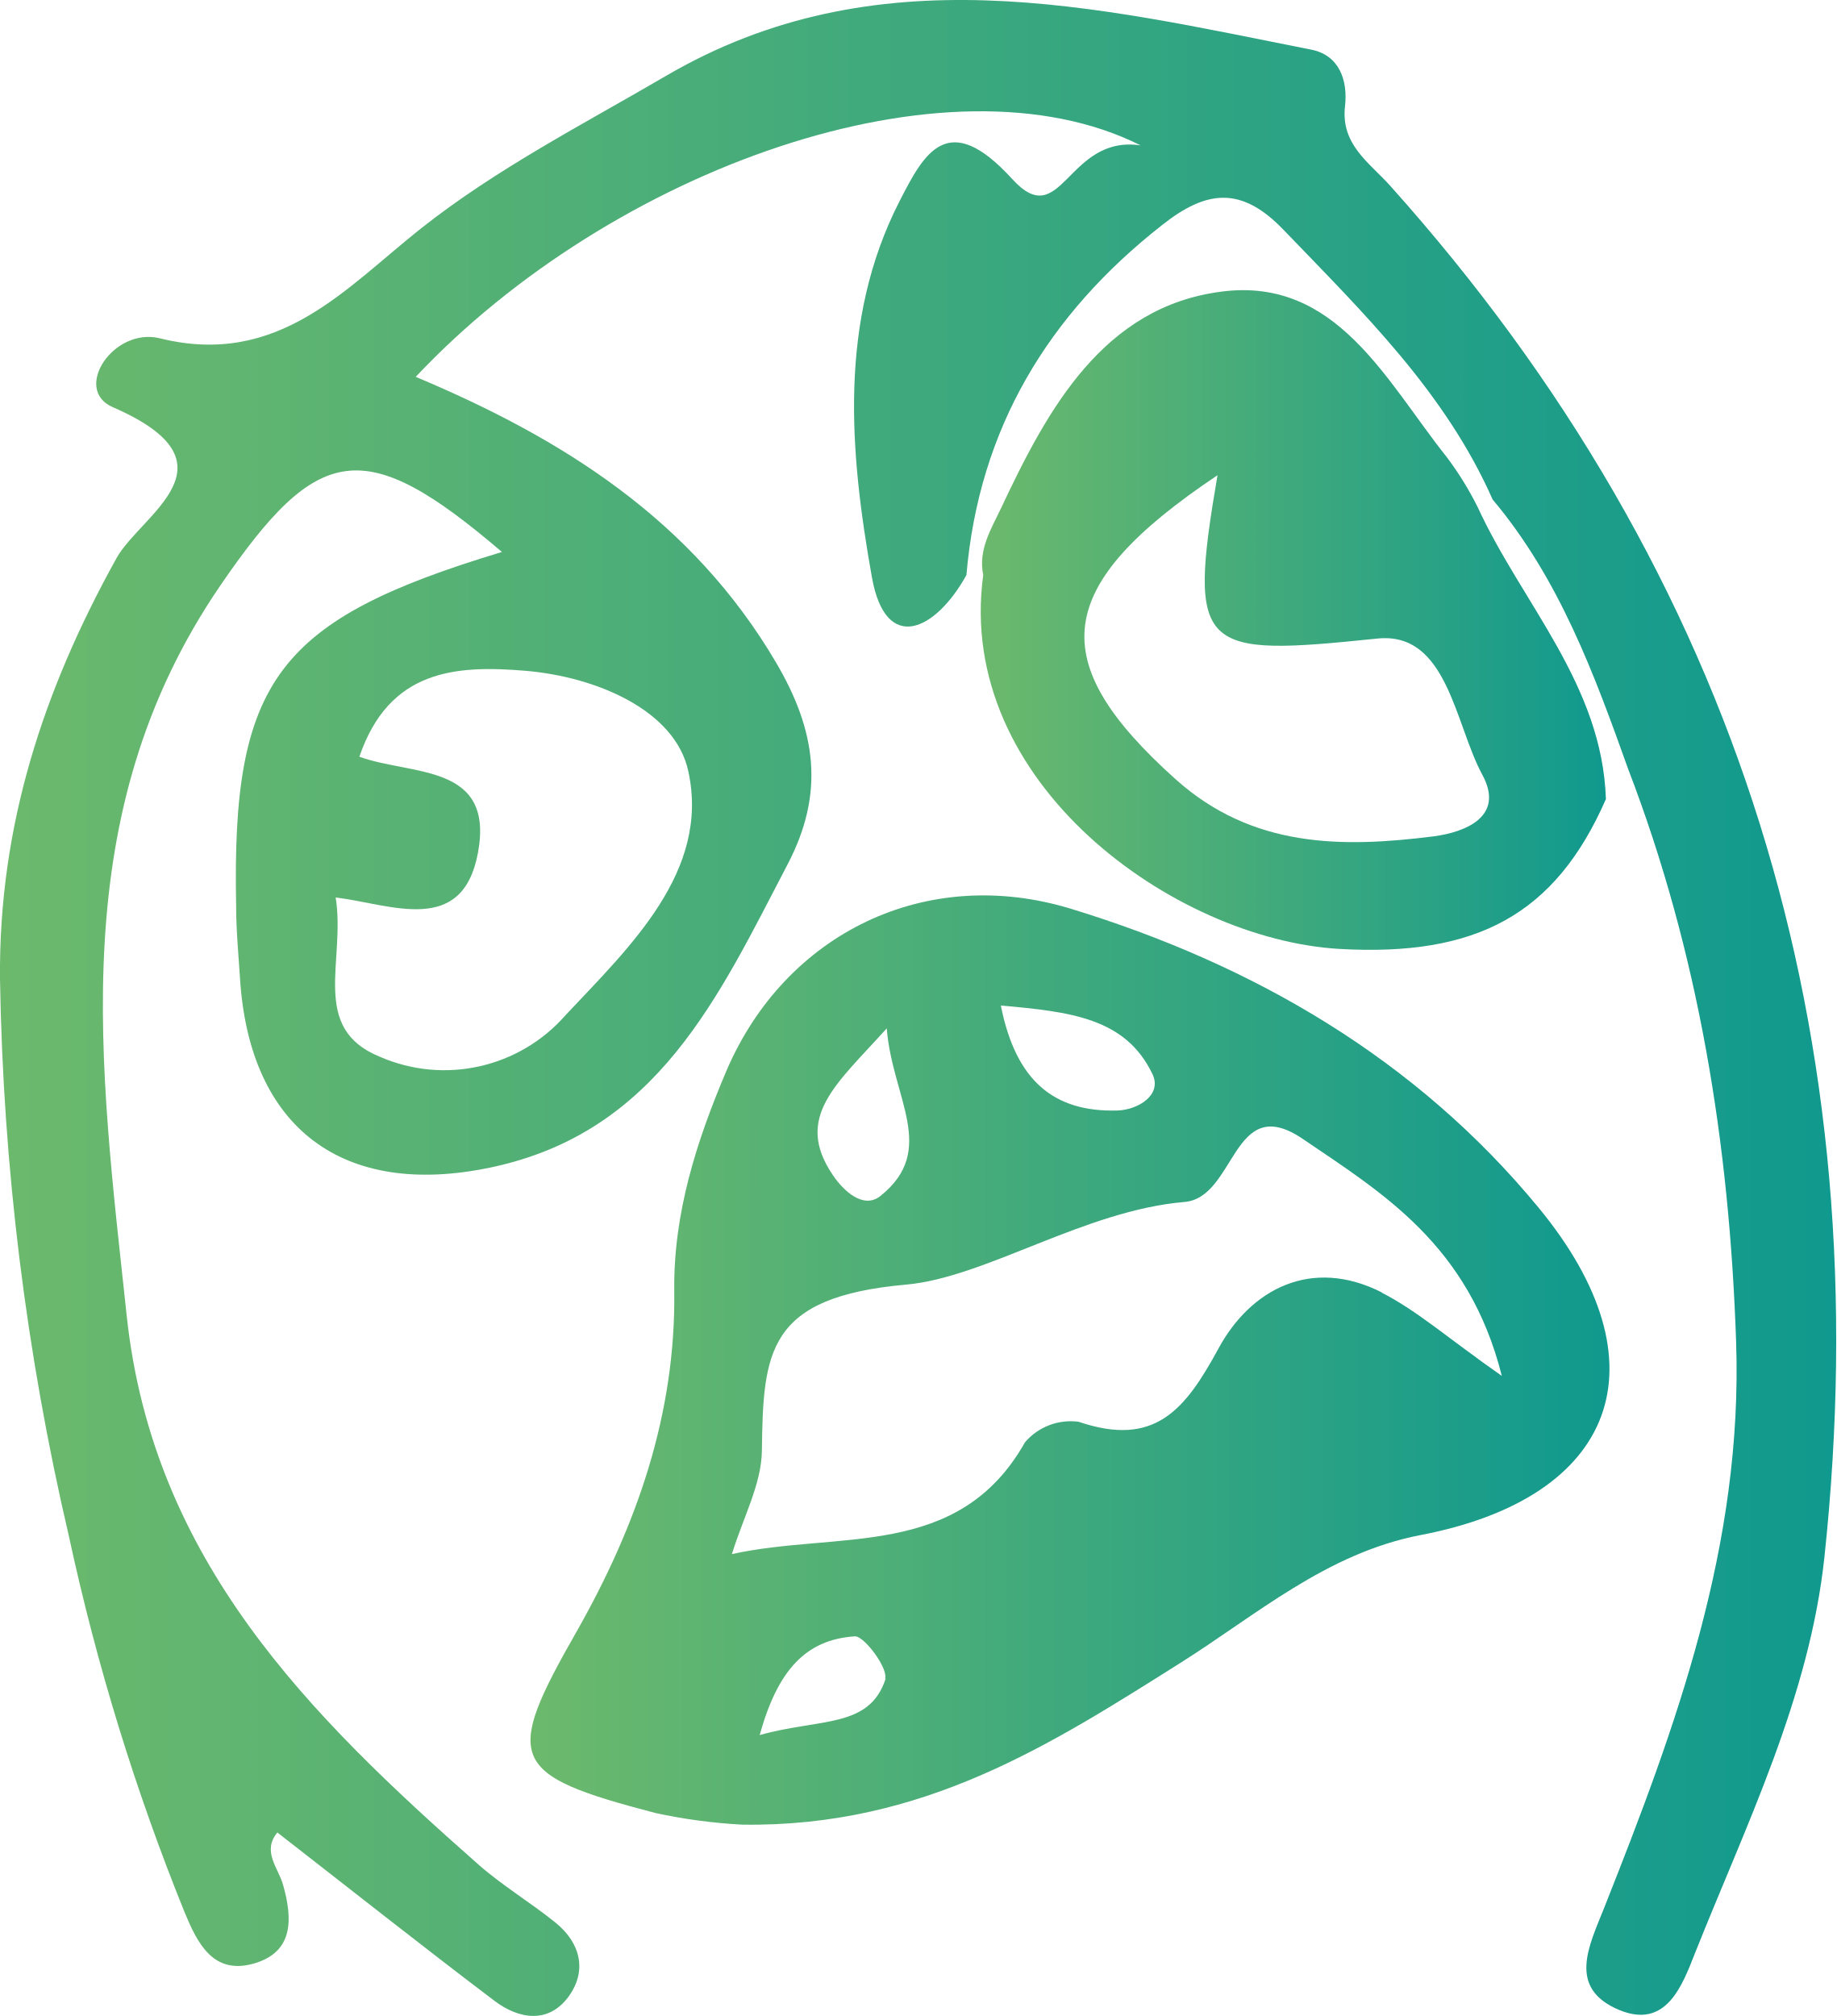
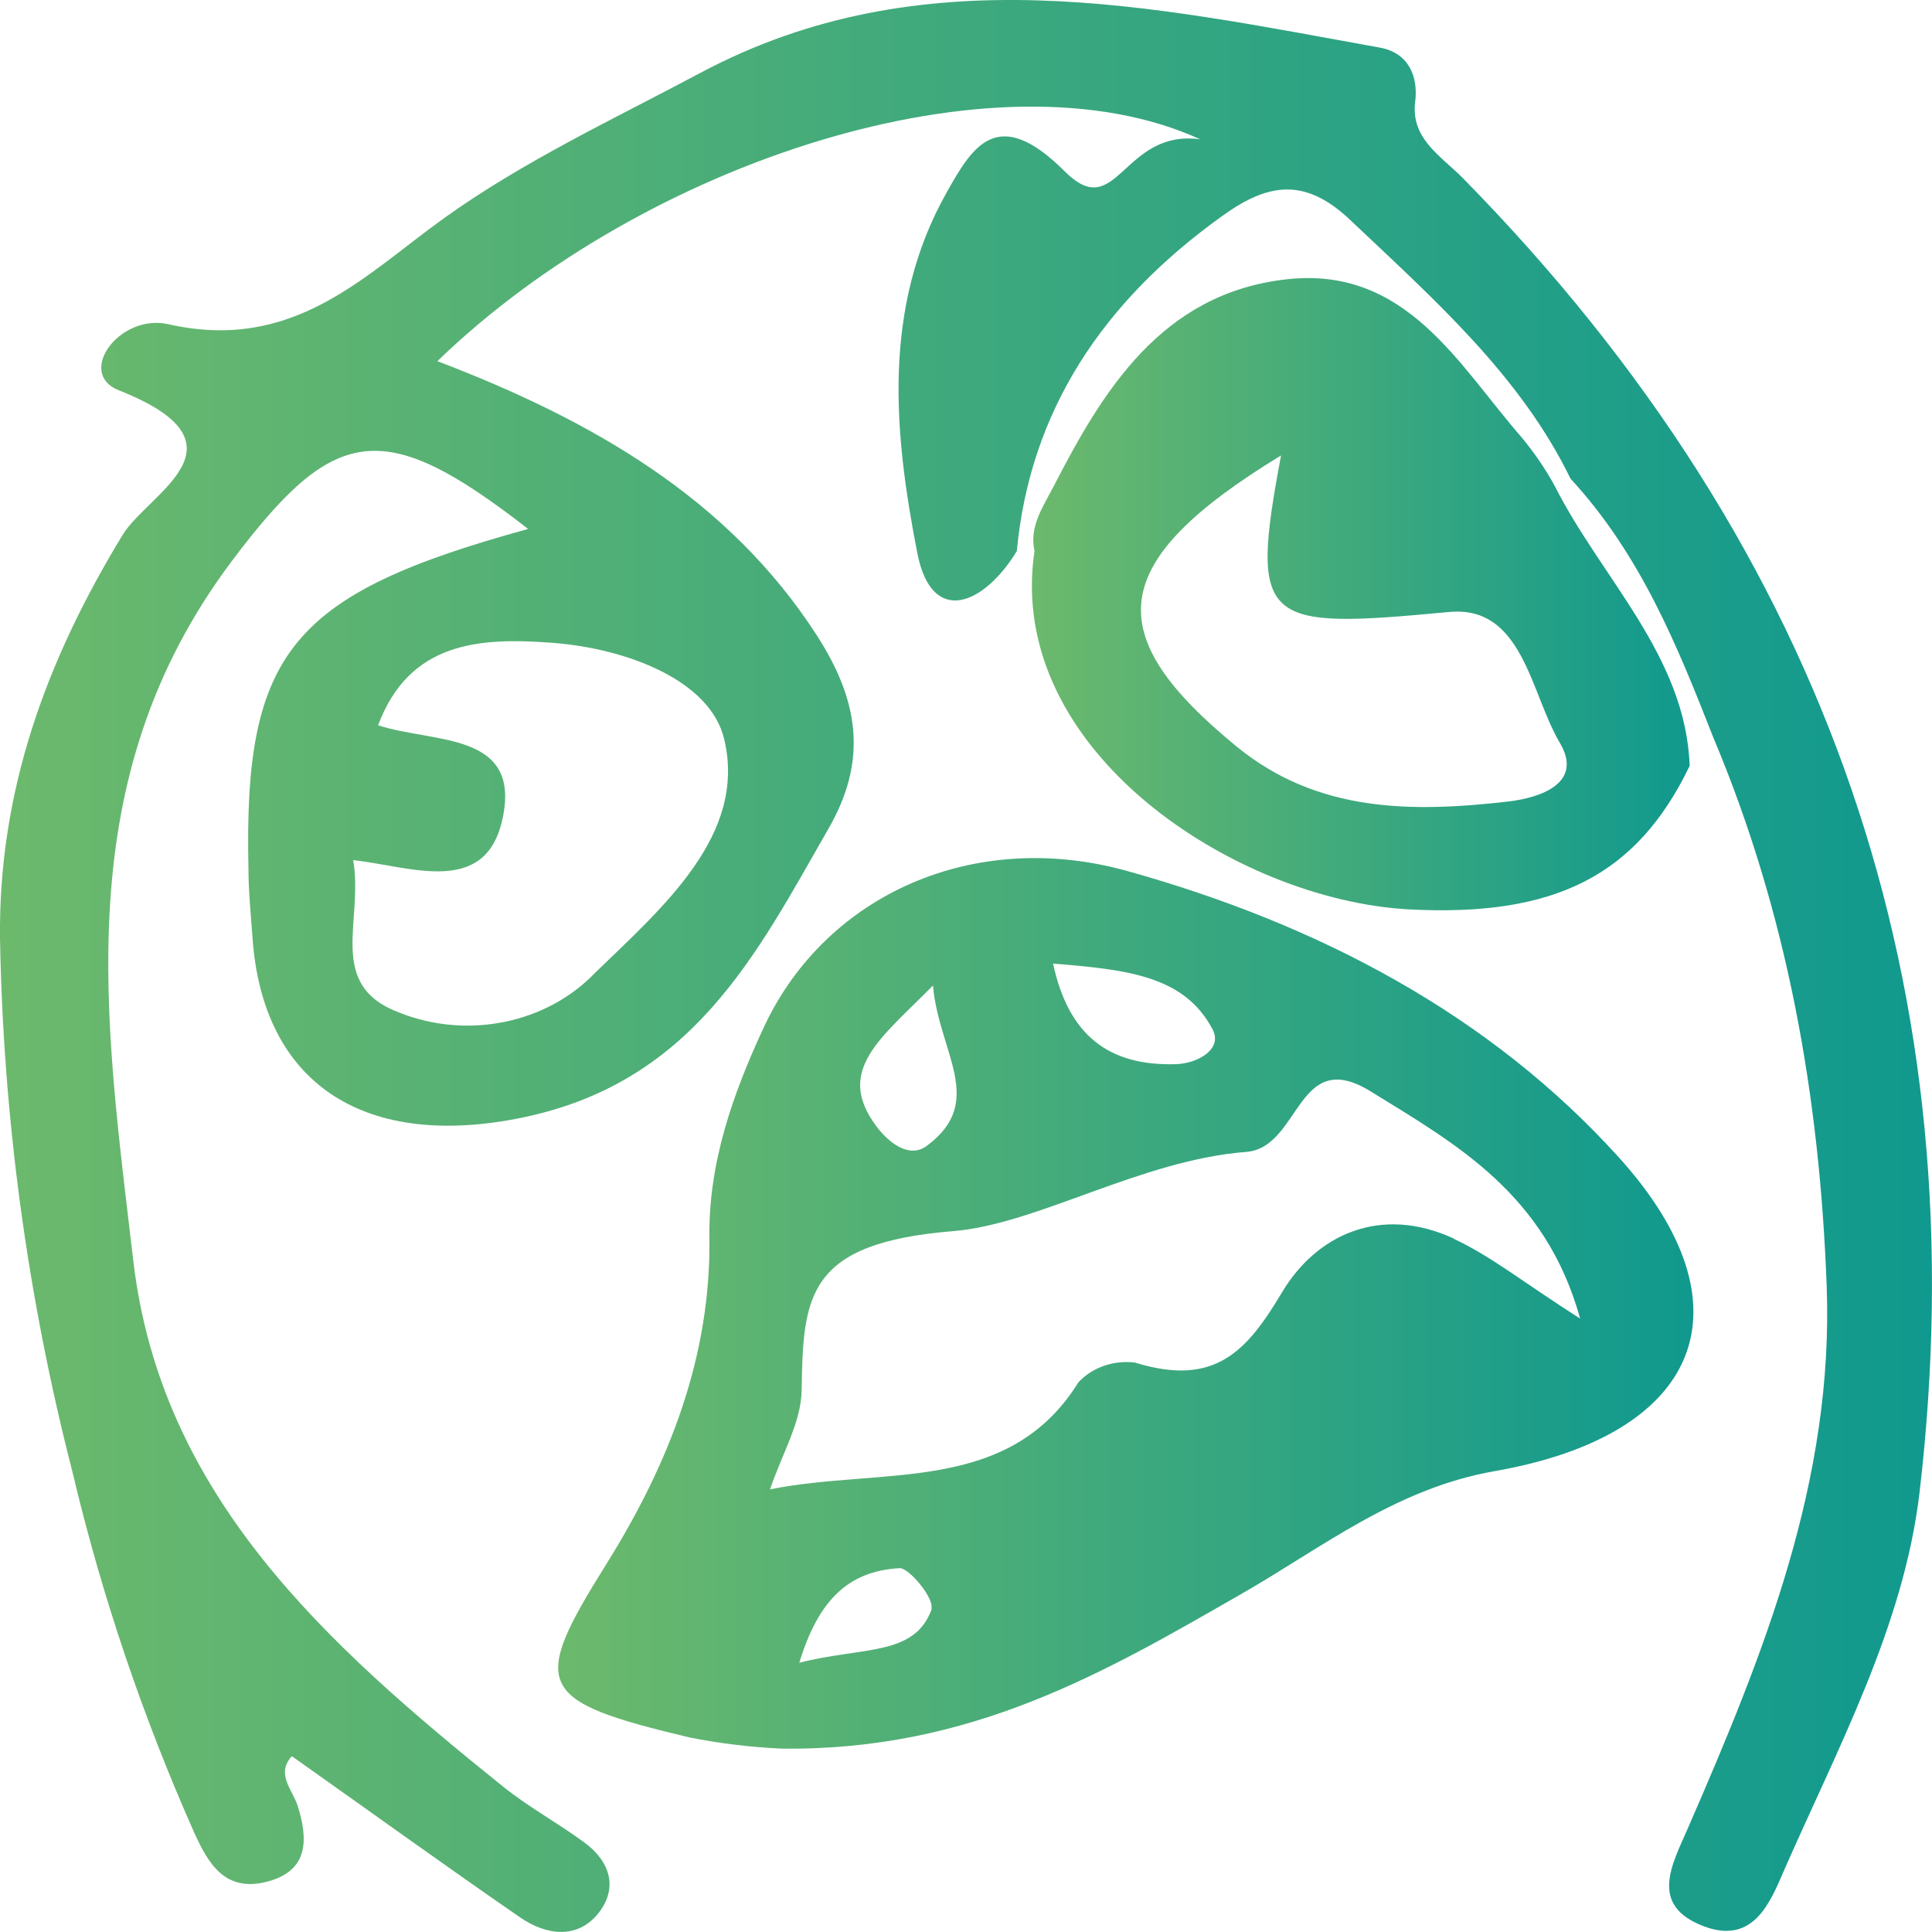
- <svg xmlns="http://www.w3.org/2000/svg" xmlns:xlink="http://www.w3.org/1999/xlink" viewBox="0 0 157.38 172.79">
+ <svg xmlns="http://www.w3.org/2000/svg" width="90" height="90" viewBox="0 0 90 90" version="1.1">
  <defs>
-     <style>.cls-1{fill:url(#linear-gradient);}.cls-2{fill:url(#linear-gradient-2);}.cls-3{fill:url(#linear-gradient-3);}</style>
-     <linearGradient id="linear-gradient" y1="86.39" x2="157.38" y2="86.39" gradientUnits="userSpaceOnUse">
-       <stop offset="0" stop-color="#6cb96c" />
-       <stop offset="1" stop-color="#10998e" />
+     <linearGradient id="linear0" gradientUnits="userSpaceOnUse" x1="0" y1="86.39" x2="157.38" y2="86.39" gradientTransform="matrix(0.571864,0,0,0.520863,0,0)">
+       <stop offset="0" style="stop-color:rgb(42.353%,72.549%,42.353%);stop-opacity:1;" />
+       <stop offset="1" style="stop-color:rgb(6.275%,60%,55.686%);stop-opacity:1;" />
    </linearGradient>
-     <linearGradient id="linear-gradient-2" x1="45.47" y1="116.56" x2="137.94" y2="116.56" xlink:href="#linear-gradient" />
-     <linearGradient id="linear-gradient-3" x1="84.06" y1="53.14" x2="137.64" y2="53.14" xlink:href="#linear-gradient" />
+     <linearGradient id="linear1" gradientUnits="userSpaceOnUse" x1="45.47" y1="116.56" x2="137.94" y2="116.56" gradientTransform="matrix(0.571864,0,0,0.520863,0,0)">
+       <stop offset="0" style="stop-color:rgb(42.353%,72.549%,42.353%);stop-opacity:1;" />
+       <stop offset="1" style="stop-color:rgb(6.275%,60%,55.686%);stop-opacity:1;" />
+     </linearGradient>
+     <linearGradient id="linear2" gradientUnits="userSpaceOnUse" x1="84.06" y1="53.14" x2="137.64" y2="53.14" gradientTransform="matrix(0.571864,0,0,0.520863,0,0)">
+       <stop offset="0" style="stop-color:rgb(42.353%,72.549%,42.353%);stop-opacity:1;" />
+       <stop offset="1" style="stop-color:rgb(6.275%,60%,55.686%);stop-opacity:1;" />
+     </linearGradient>
  </defs>
-   <g id="Layer_2" data-name="Layer 2">
-     <g id="Layer_1-2" data-name="Layer 1">
-       <path class="cls-1" d="M119.14,15.91c-1.8-2-4.24-3.52-3.86-6.82.25-2.2-.49-4.35-2.87-4.83C93.76.57,75.13-4.08,57,6.55c-7.1,4.15-14.42,7.9-20.88,13S23.9,31.52,13.72,29c-4-1-7.54,4.39-4.05,5.9,11.14,4.84,2.38,9.21.32,12.93C3.74,59.1-.12,70.75,0,83.89a225.56,225.56,0,0,0,5.9,47.75,196.17,196.17,0,0,0,9.93,32.28c1.08,2.6,2.42,5.36,5.9,4.38s3.34-3.87,2.54-6.72c-.41-1.5-1.84-2.88-.5-4.52,6.2,4.82,12.35,9.69,18.61,14.43,2.09,1.58,4.64,2,6.37-.39,1.59-2.21,1-4.59-1.16-6.33s-4.51-3.14-6.56-4.94C26.48,147,13.1,133.74,10.86,112.77c-2.31-21.6-5.39-42.95,8-62.55,8.39-12.28,12.36-13,24.16-2.91-19.28,5.82-23.18,11-22.78,30.37,0,2.06.2,4.11.33,6.17.81,12.87,8.85,18.86,21.45,16.22,14.38-3,19.6-14.74,25.49-26,3.21-6.14,2.43-11.47-1-17.29C59.34,44.59,48.25,37.59,35.63,32.3,52.4,14.47,81.21,4.14,97.76,12.46c-6.33-.93-6.74,7.56-11,2.89-5.53-6.07-7.56-2.21-9.66,1.89-5.28,10.32-4.27,21.56-2.37,32.24,1.18,6.6,5.43,4.62,8.1-.19,1.07-12.54,7-22.34,16.77-30,3.79-3,6.78-3.38,10.42.42,6.81,7.08,13.85,13.91,17.91,23.1,5.7,6.78,8.7,14.93,11.62,23.11C145.6,81.69,148.22,98,148.8,115c.59,17.4-5.12,32.92-11.31,48.52-1.28,3.23-3.2,6.87,1.28,8.75,4,1.66,5.38-2,6.49-4.83,4.42-11.1,9.83-22,11.11-34C161.11,88.91,149.22,49.48,119.14,15.91ZM59,66.13c1.85,8.55-5,15-10.51,20.86a13.81,13.81,0,0,1-15.92,3.59c-6.05-2.45-2.93-8.2-3.8-13.66,4.8.6,10.85,3.32,12.19-3.8,1.45-7.72-5.66-6.63-10.16-8.26C33.36,57.37,39.08,57,45,57.49,51.12,58,57.89,60.88,59,66.13Z" />
-       <path class="cls-2" d="M131.87,103.51c-10.5-12.76-24.43-20.83-40.05-25.61C79.36,74.08,67.3,80,62.26,91.78c-2.55,6-4.55,12.2-4.47,18.85.14,10.58-3.22,20.14-8.37,29.21-6.28,11-5.8,12.27,6.75,15.55a46.68,46.68,0,0,0,7.47,1c15.48.22,26.42-6.87,37.46-13.82,6.6-4.15,12.57-9.44,20.65-11C138.58,128.35,142.88,116.87,131.87,103.51ZM98.78,92.07c.84,1.76-1.21,3.05-3,3.11-5.44.16-8.72-2.53-10-9C91.73,86.72,96.47,87.23,98.78,92.07ZM76,88.14c.48,6,4.39,10.4-.53,14.36-1.47,1.18-3.18-.43-4.1-1.8C68,95.72,71.76,92.87,76,88.14Zm-.09,55.73c-1.39,4.29-5.58,3.38-10.8,4.84,1.53-5.5,3.91-8.18,8.15-8.46C74.06,140.19,76.14,143,75.86,143.87Zm42.54-33.09c-6.07-3.08-11.26-.26-14,4.77-2.89,5.33-5.49,8.52-12,6.31a5.14,5.14,0,0,0-4.6,1.76c-5.71,10.11-16,7.57-25.12,9.58,1-3.23,2.53-6,2.57-8.85.11-8.49.43-13.19,12.39-14.25,6.78-.61,15.28-6.36,23.83-7.08,4.43-.38,4.09-9.51,10.13-5.41,6.85,4.65,14.25,9.1,17.07,20.32C124.12,114.71,121.47,112.34,118.4,110.78Z" />
-       <path class="cls-3" d="M126.66,43.49A27.42,27.42,0,0,0,124,39.18c-5.18-6.5-9.45-15.45-19.28-14.19C94.58,26.28,89.82,35,85.82,43.51c-.84,1.79-2,3.58-1.55,5.77-2.43,17.85,16.43,31.22,30.5,32.05,11.78.68,18.53-2.93,22.87-12.84C137.32,58.69,130.47,51.75,126.66,43.49ZM122.9,71.68c-7.91,1-15.56,1-22.14-4.89-11.21-10.07-10.67-16.5,3.59-26.06-2.6,15.21-1.5,15.57,13.7,14,6-.62,6.63,7.3,9,11.68C129,70,125.58,71.32,122.9,71.68Z" />
-     </g>
+   <g id="surface1">
+     <path style=" stroke:none;fill-rule:nonzero;fill:url(#linear0);" d="M 68.133 8.285 C 67.102 7.246 65.707 6.453 65.926 4.734 C 66.066 3.59 65.645 2.469 64.285 2.219 C 53.617 0.297 42.965 -2.125 32.598 3.41 C 28.535 5.574 24.352 7.527 20.656 10.184 C 16.961 12.84 13.668 16.418 7.848 15.105 C 5.559 14.586 3.535 17.391 5.531 18.18 C 11.902 20.699 6.891 22.977 5.715 24.914 C 2.141 30.781 -0.07 36.852 0 43.695 C 0.148 52.07 1.277 60.41 3.375 68.566 C 4.734 74.309 6.633 79.934 9.051 85.379 C 9.672 86.734 10.438 88.172 12.426 87.66 C 14.418 87.152 14.336 85.645 13.879 84.16 C 13.645 83.379 12.828 82.66 13.594 81.809 C 17.141 84.316 20.656 86.855 24.234 89.324 C 25.43 90.145 26.891 90.363 27.879 89.121 C 28.789 87.969 28.449 86.73 27.215 85.824 C 25.98 84.918 24.637 84.188 23.465 83.25 C 15.145 76.566 7.492 69.66 6.211 58.738 C 4.891 47.488 3.129 36.367 10.785 26.156 C 15.582 19.762 17.855 19.387 24.602 24.641 C 13.574 27.672 11.348 30.371 11.574 40.461 C 11.574 41.535 11.688 42.602 11.762 43.676 C 12.227 50.379 16.824 53.496 24.031 52.121 C 32.254 50.559 35.238 44.445 38.605 38.582 C 40.441 35.383 39.996 32.605 38.035 29.574 C 33.934 23.227 27.594 19.578 20.375 16.824 C 29.965 7.535 46.441 2.156 55.906 6.488 C 52.285 6.004 52.051 10.426 49.613 7.996 C 46.453 4.832 45.293 6.844 44.09 8.98 C 41.07 14.355 41.648 20.211 42.734 25.773 C 43.41 29.211 45.84 28.18 47.367 25.672 C 47.98 19.141 51.371 14.039 56.957 10.047 C 59.125 8.484 60.836 8.285 62.918 10.266 C 66.812 13.953 70.836 17.512 73.16 22.297 C 76.418 25.828 78.133 30.074 79.805 34.336 C 83.262 42.551 84.762 51.043 85.094 59.898 C 85.43 68.961 82.164 77.047 78.625 85.172 C 77.895 86.855 76.797 88.75 79.359 89.73 C 81.645 90.594 82.434 88.688 83.07 87.215 C 85.598 81.434 88.691 75.754 89.422 69.504 C 92.133 46.309 85.332 25.773 68.133 8.285 Z M 33.738 34.445 C 34.797 38.898 30.879 42.258 27.73 45.309 C 25.469 47.676 21.785 48.43 18.625 47.18 C 15.164 45.902 16.949 42.91 16.453 40.066 C 19.199 40.379 22.656 41.793 23.422 38.086 C 24.254 34.066 20.188 34.633 17.613 33.785 C 19.078 29.883 22.348 29.688 25.734 29.945 C 29.234 30.211 33.105 31.711 33.738 34.445 Z M 33.738 34.445 " />
+     <path style=" stroke:none;fill-rule:nonzero;fill:url(#linear1);" d="M 75.41 53.914 C 69.406 47.27 61.441 43.066 52.508 40.574 C 45.383 38.586 38.488 41.668 35.605 47.805 C 34.145 50.93 33.004 54.16 33.047 57.625 C 33.129 63.133 31.207 68.113 28.262 72.836 C 24.672 78.566 24.945 79.23 32.121 80.938 C 33.527 81.215 34.957 81.391 36.395 81.457 C 45.246 81.574 51.504 77.879 57.816 74.258 C 61.59 72.098 65.004 69.344 69.625 68.531 C 79.25 66.852 81.707 60.875 75.41 53.914 Z M 56.488 47.957 C 56.969 48.871 55.797 49.543 54.773 49.574 C 51.664 49.66 49.785 48.258 49.055 44.887 C 52.457 45.168 55.168 45.434 56.488 47.957 Z M 43.461 45.91 C 43.734 49.035 45.973 51.324 43.16 53.387 C 42.316 54.004 41.34 53.164 40.812 52.449 C 38.887 49.855 41.035 48.371 43.461 45.91 Z M 43.41 74.938 C 42.617 77.172 40.219 76.695 37.234 77.457 C 38.109 74.594 39.469 73.195 41.895 73.051 C 42.352 73.02 43.543 74.484 43.383 74.938 Z M 67.738 57.703 C 64.266 56.098 61.297 57.566 59.73 60.188 C 58.078 62.961 56.59 64.625 52.867 63.473 C 51.879 63.352 50.887 63.695 50.238 64.391 C 46.973 69.656 41.09 68.332 35.871 69.379 C 36.445 67.695 37.32 66.254 37.344 64.77 C 37.406 60.348 37.59 57.898 44.43 57.348 C 48.305 57.031 53.168 54.035 58.055 53.66 C 60.59 53.461 60.395 48.707 63.848 50.84 C 67.766 53.262 71.996 55.582 73.609 61.426 C 70.98 59.75 69.465 58.516 67.707 57.703 Z M 67.738 57.703 " />
+     <path style=" stroke:none;fill-rule:nonzero;fill:url(#linear2);" d="M 72.434 22.652 C 72.004 21.863 71.492 21.113 70.91 20.406 C 67.949 17.023 65.508 12.359 59.887 13.016 C 54.086 13.688 51.363 18.23 49.078 22.664 C 48.598 23.594 47.934 24.527 48.191 25.668 C 46.801 34.965 57.586 41.93 65.633 42.363 C 72.371 42.715 76.23 40.836 78.711 35.676 C 78.527 30.57 74.609 26.953 72.434 22.652 Z M 70.281 37.336 C 65.758 37.855 61.383 37.855 57.621 34.789 C 51.211 29.543 51.52 26.195 59.676 21.215 C 58.188 29.137 58.816 29.324 67.508 28.508 C 70.941 28.184 71.301 32.309 72.656 34.59 C 73.77 36.461 71.816 37.148 70.281 37.336 Z M 70.281 37.336 " />
  </g>
</svg>
